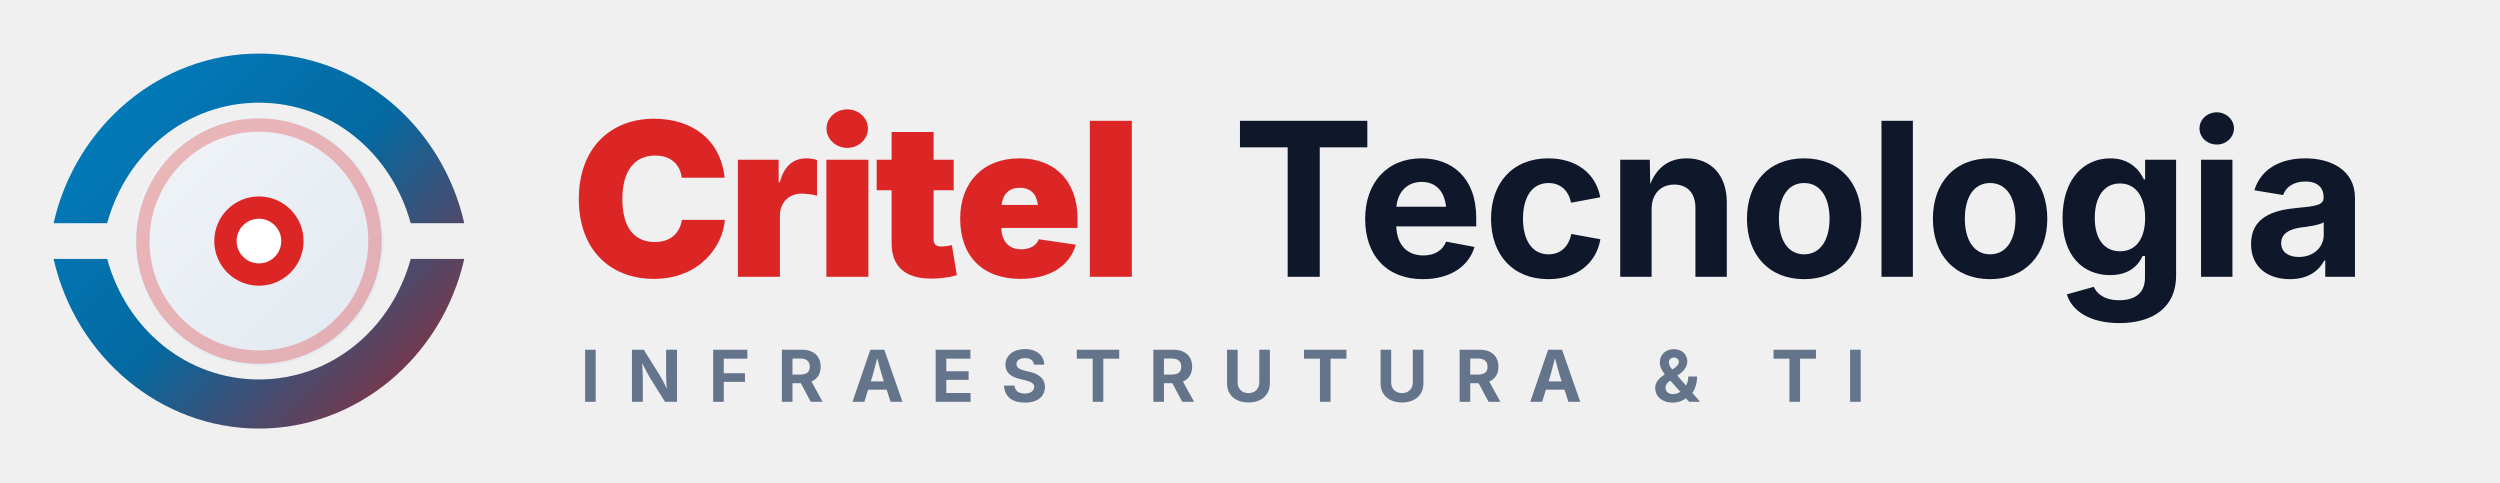
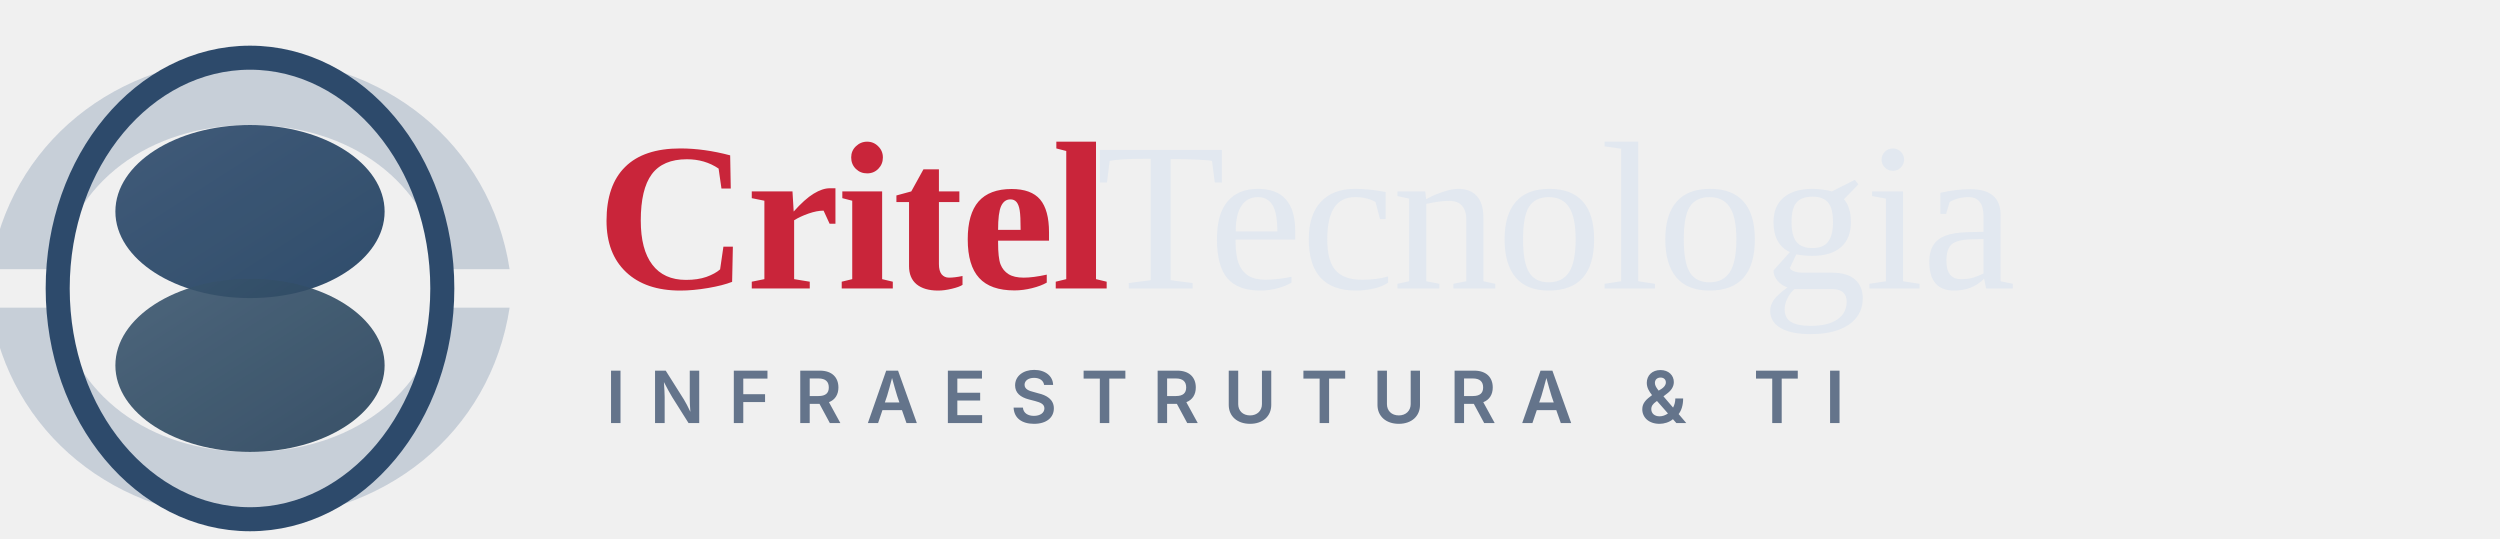
- <svg xmlns="http://www.w3.org/2000/svg" viewBox="0 0 280 54" fill="none">
-   <g transform="translate(4, 2)">
-     <path d="M 25 4 C 36 4 45.5 12 48 23 L 42 23 C 39.8 15 33 9.5 25 9.5 C 17 9.5 10.2 15 8 23 L 2 23 C 4.5 12 14 4 25 4 Z" fill="url(#arcGradientLight)" />
-     <path d="M 25 46 C 14 46 4.5 38 2 27 L 8 27 C 10.2 35 17 40.5 25 40.5 C 33 40.5 39.8 35 42 27 L 48 27 C 45.5 38 36 46 25 46 Z" fill="url(#arcGradientLight)" />
-     <circle cx="25" cy="25" r="14" fill="url(#coreGradientLight)" />
-     <circle cx="25" cy="25" r="13" stroke="#dc2626" stroke-width="1.5" stroke-opacity="0.3" fill="none" />
-     <circle cx="25" cy="25" r="5" fill="#dc2626" />
-     <circle cx="25" cy="25" r="2.5" fill="#ffffff" />
-   </g>
-   <text x="64" y="31" font-family="Montserrat, Inter, system-ui, sans-serif" font-size="24" font-weight="900" letter-spacing="-0.5" fill="#dc2626">Critel</text>
-   <text x="138" y="31" font-family="Montserrat, Inter, system-ui, sans-serif" font-size="24" font-weight="700" letter-spacing="-0.2" fill="#0f172a">Tecnologia</text>
-   <text x="65" y="45" font-family="Inter, system-ui, sans-serif" font-size="8" font-weight="700" letter-spacing="3" fill="#64748b">INFRAESTRUTURA &amp; TI</text>
+ <svg xmlns="http://www.w3.org/2000/svg" viewBox="0 0 260 56" fill="none">
  <defs>
-     <linearGradient id="arcGradientLight" x1="0" y1="0" x2="50" y2="50" gradientUnits="userSpaceOnUse">
-       <stop offset="0%" stop-color="#0284c7" />
-       <stop offset="50%" stop-color="#0369a1" />
-       <stop offset="100%" stop-color="#b91c1c" />
+     <linearGradient id="ovalTop" x1="0" y1="0" x2="1" y2="1">
+       <stop offset="0%" stop-color="#2d4a6b" />
+       <stop offset="100%" stop-color="#1a3a5c" />
    </linearGradient>
-     <linearGradient id="coreGradientLight" x1="11" y1="11" x2="39" y2="39" gradientUnits="userSpaceOnUse">
-       <stop offset="0%" stop-color="#f1f5f9" />
-       <stop offset="100%" stop-color="#e2e8f0" />
+     <linearGradient id="ovalBot" x1="0" y1="0" x2="1" y2="1">
+       <stop offset="0%" stop-color="#3a566e" />
+       <stop offset="100%" stop-color="#243f58" />
    </linearGradient>
  </defs>
+   <g transform="translate(2, 4)">
+     <path d="M24 2 C38 2 49 11 51 24 L44 24 C42.5 15 34.5 9 24 9 C13.5 9 5.5 15 4 24 L-3 24 C-1 11 10 2 24 2 Z" fill="#c0c9d4" opacity="0.85" />
+     <path d="M24 50 C10 50 -1 41 -3 28 L4 28 C5.5 37 13.5 43 24 43 C34.5 43 42.5 37 44 28 L51 28 C49 41 38 50 24 50 Z" fill="#c0c9d4" opacity="0.85" />
+     <ellipse cx="24" cy="18" rx="14" ry="9" fill="url(#ovalTop)" opacity="0.9" />
+     <ellipse cx="24" cy="34" rx="14" ry="9" fill="url(#ovalBot)" opacity="0.9" />
+     <ellipse cx="24" cy="26" rx="20" ry="24" stroke="#2d4a6b" stroke-width="2.5" fill="none" />
+   </g>
+   <text x="62" y="30" font-family="Georgia, 'Times New Roman', serif" font-size="22" font-weight="700" letter-spacing="-0.3" fill="#c9253a">Critel</text>
+   <text x="114" y="30" font-family="Georgia, 'Times New Roman', serif" font-size="22" font-weight="400" letter-spacing="-0.2" fill="#e2e8f0">Tecnologia</text>
+   <text x="63" y="44" font-family="Inter, system-ui, sans-serif" font-size="7.5" font-weight="600" letter-spacing="2.5" fill="#64748b">INFRAESTRUTURA &amp; TI</text>
</svg>
